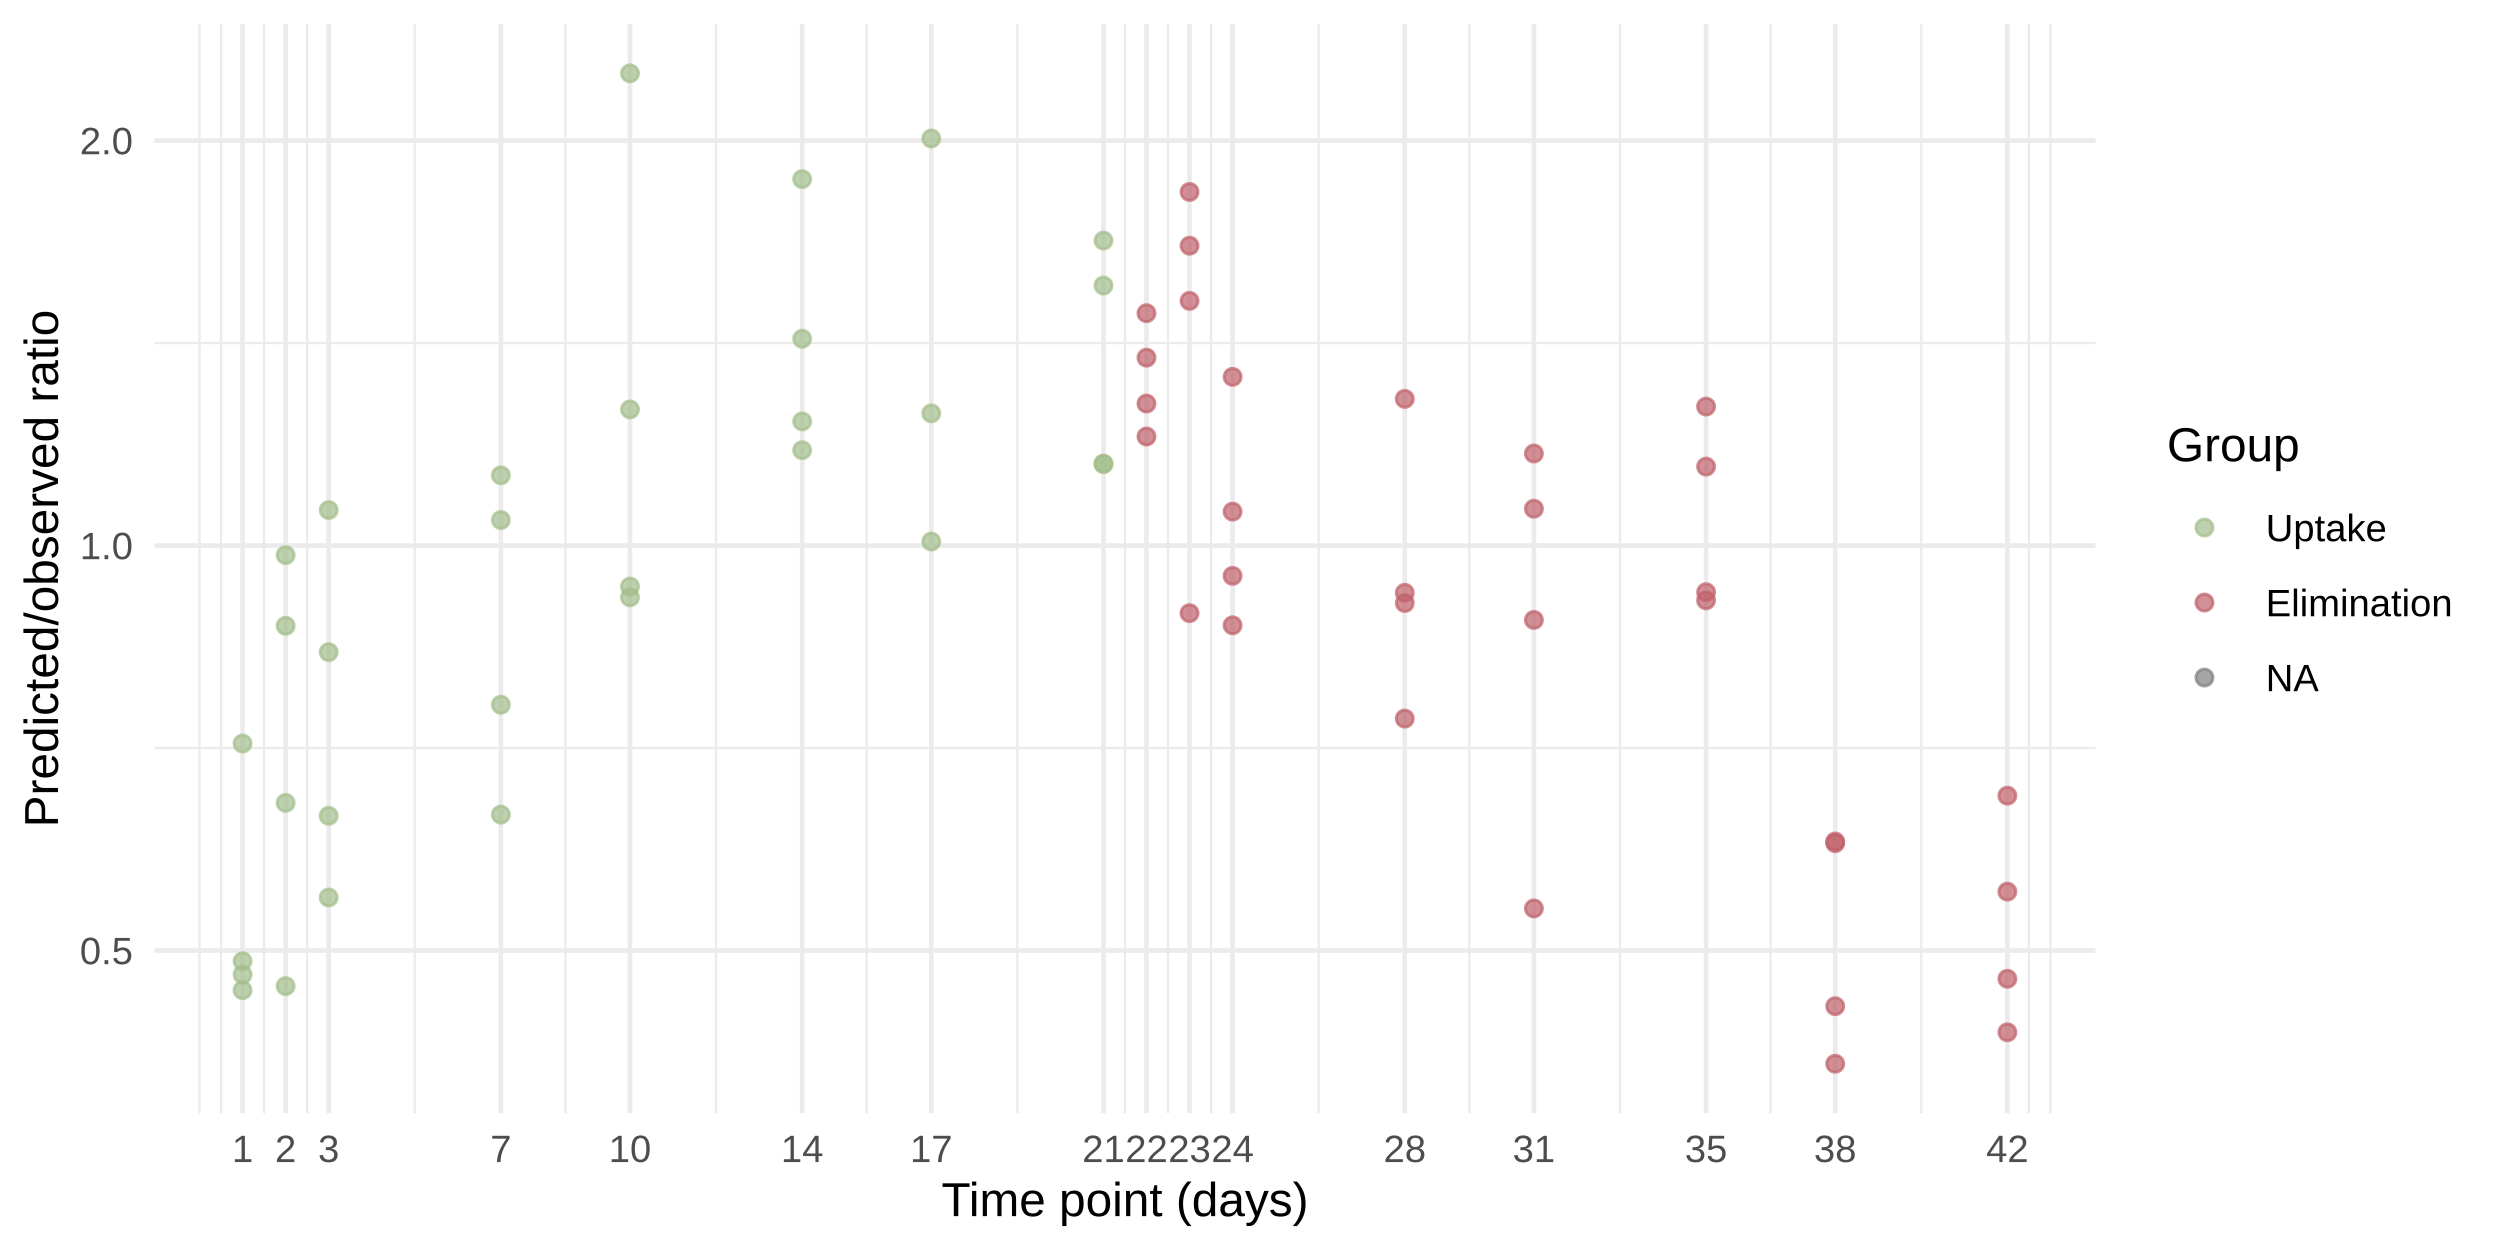
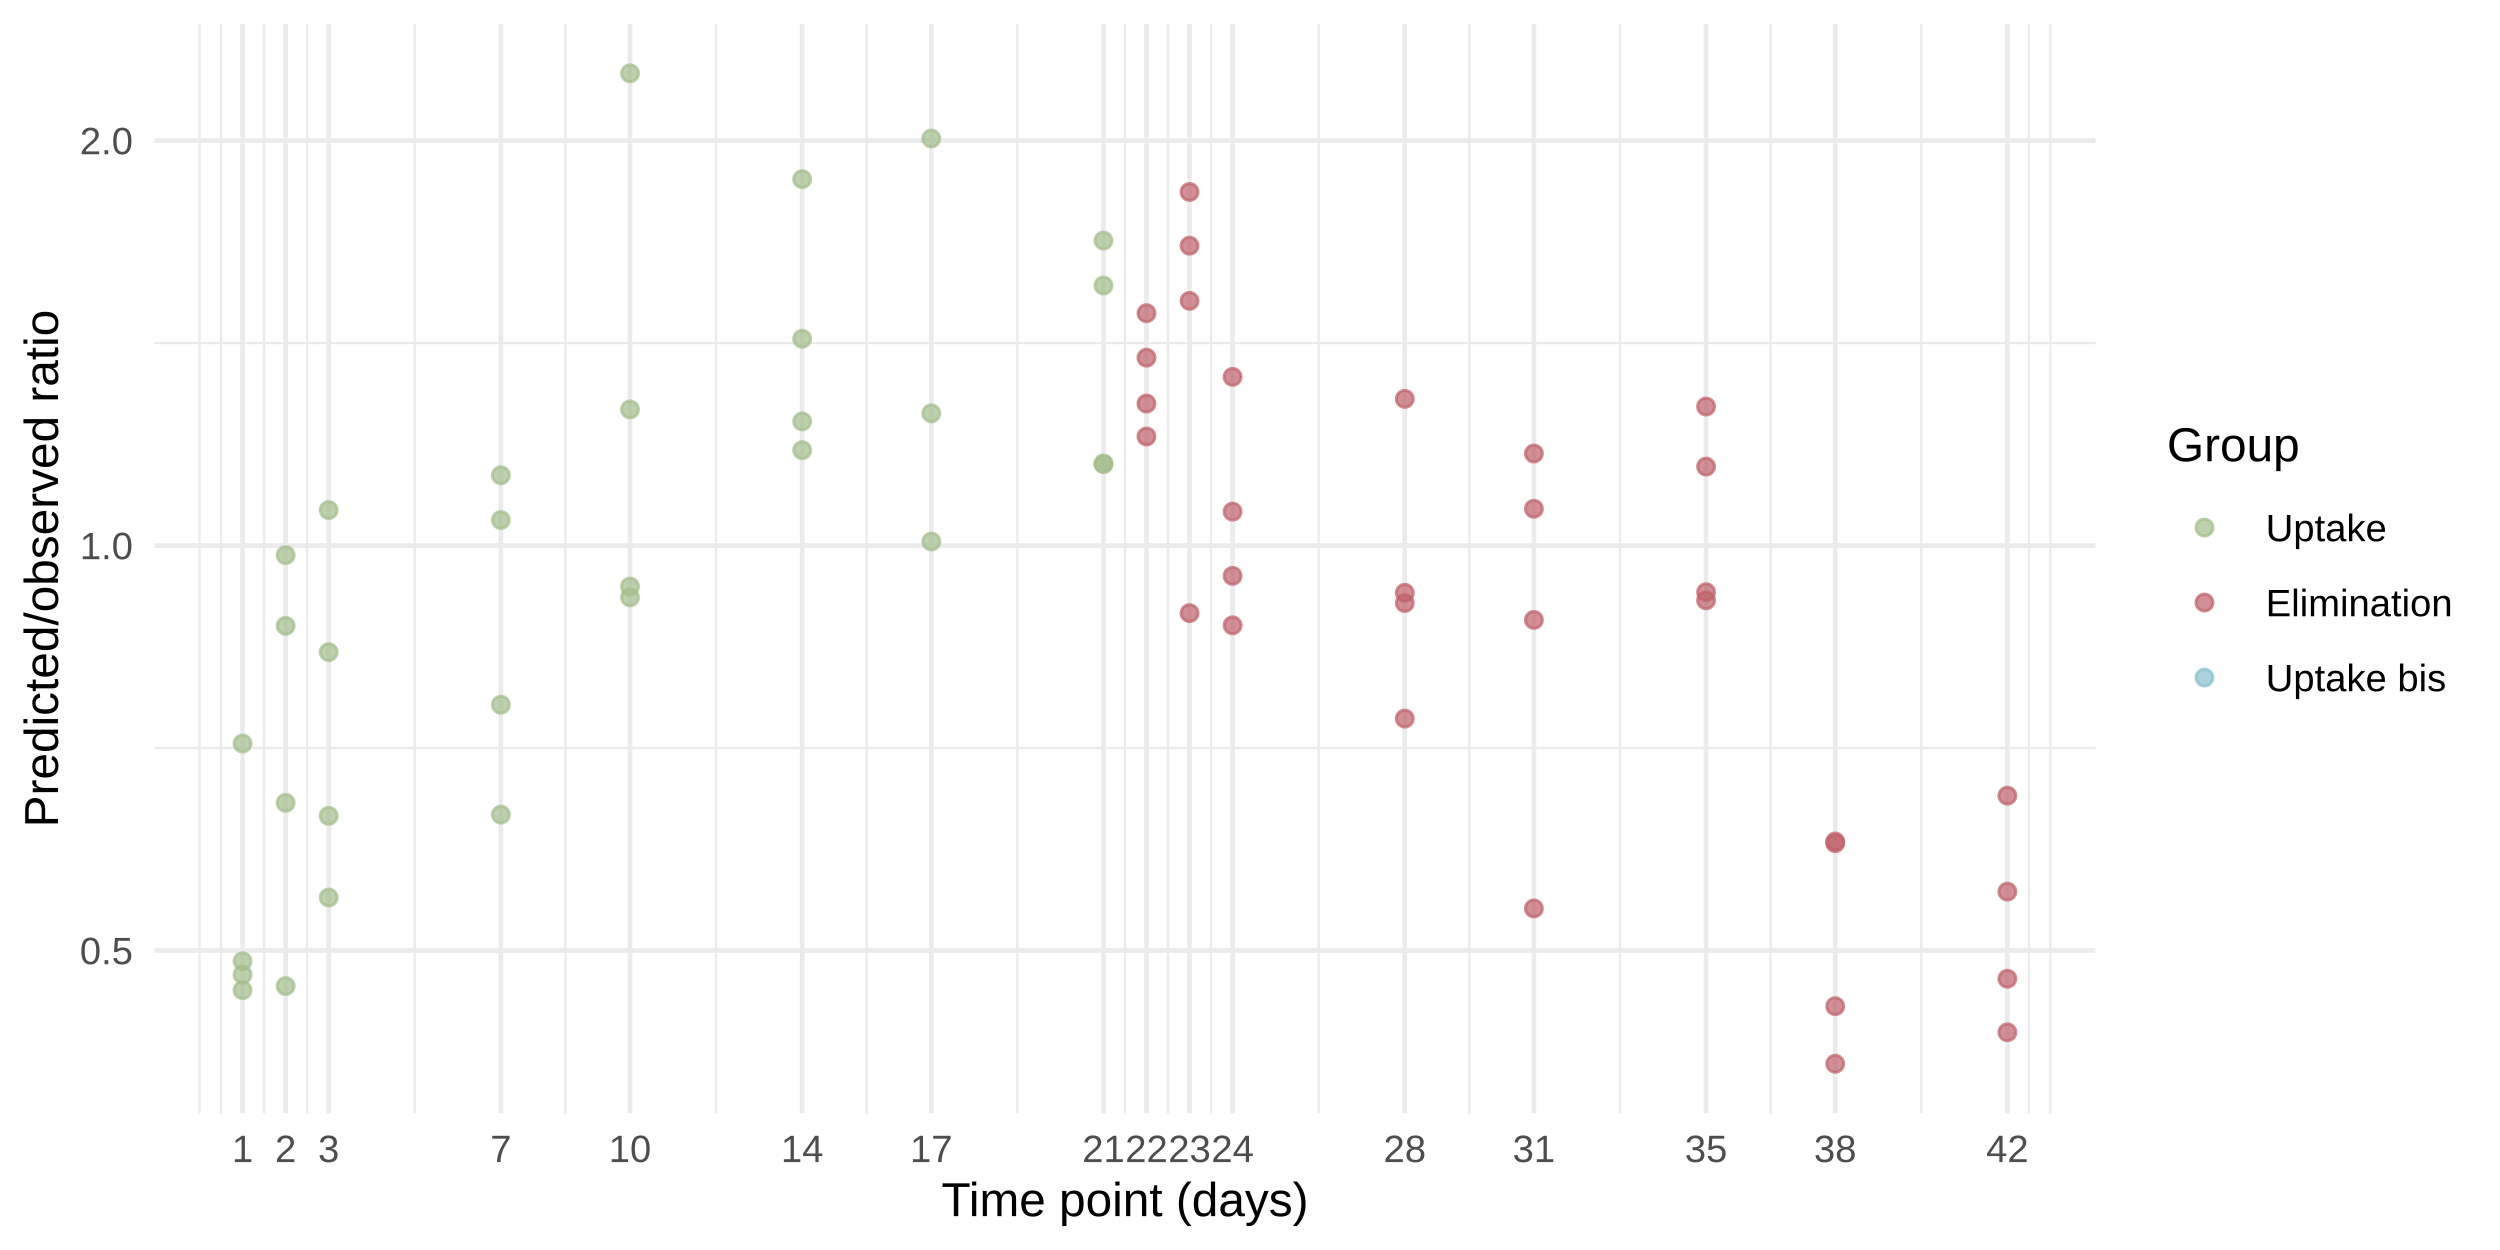
<svg xmlns="http://www.w3.org/2000/svg" width="576.00pt" height="288.00pt" viewBox="0 0 576.00 288.00">
  <g class="svglite">
    <defs>
      <style type="text/css">
    .svglite line, .svglite polyline, .svglite polygon, .svglite path, .svglite rect, .svglite circle {
      fill: none;
      stroke: #000000;
      stroke-linecap: round;
      stroke-linejoin: round;
      stroke-miterlimit: 10.00;
    }
    .svglite text {
      white-space: pre;
    }
    .svglite g.glyphgroup path {
      fill: inherit;
      stroke: none;
    }
  </style>
    </defs>
    <rect width="100%" height="100%" style="stroke: none; fill: #FFFFFF;" />
    <defs>
      <clipPath id="cpMC4wMHw1NzYuMDB8MC4wMHwyODguMDA=">
        <rect x="0.00" y="0.00" width="576.00" height="288.00" />
      </clipPath>
    </defs>
    <g clip-path="url(#cpMC4wMHw1NzYuMDB8MC4wMHwyODguMDA=)">
      <rect x="-0" y="0.00" width="576.00" height="288.00" style="stroke-width: 1.07; stroke: none; fill: #FFFFFF;" />
    </g>
    <defs>
      <clipPath id="cpMzUuNTZ8NDgyLjgzfDUuNDh8MjU2LjUw">
        <rect x="35.56" y="5.48" width="447.26" height="251.02" />
      </clipPath>
    </defs>
    <g clip-path="url(#cpMzUuNTZ8NDgyLjgzfDUuNDh8MjU2LjUw)">
      <polyline points="35.56,172.35 482.83,172.35 " style="stroke-width: 0.53; stroke: #EBEBEB; stroke-linecap: butt;" />
      <polyline points="35.56,79.04 482.83,79.04 " style="stroke-width: 0.53; stroke: #EBEBEB; stroke-linecap: butt;" />
      <polyline points="45.98,256.50 45.98,5.48 " style="stroke-width: 0.53; stroke: #EBEBEB; stroke-linecap: butt;" />
      <polyline points="50.94,256.50 50.94,5.48 " style="stroke-width: 0.53; stroke: #EBEBEB; stroke-linecap: butt;" />
      <polyline points="60.85,256.50 60.85,5.48 " style="stroke-width: 0.53; stroke: #EBEBEB; stroke-linecap: butt;" />
      <polyline points="70.77,256.50 70.77,5.48 " style="stroke-width: 0.53; stroke: #EBEBEB; stroke-linecap: butt;" />
      <polyline points="95.56,256.50 95.56,5.48 " style="stroke-width: 0.53; stroke: #EBEBEB; stroke-linecap: butt;" />
      <polyline points="130.27,256.50 130.27,5.48 " style="stroke-width: 0.53; stroke: #EBEBEB; stroke-linecap: butt;" />
      <polyline points="164.98,256.50 164.98,5.48 " style="stroke-width: 0.53; stroke: #EBEBEB; stroke-linecap: butt;" />
      <polyline points="199.69,256.50 199.69,5.48 " style="stroke-width: 0.53; stroke: #EBEBEB; stroke-linecap: butt;" />
      <polyline points="234.40,256.50 234.40,5.48 " style="stroke-width: 0.53; stroke: #EBEBEB; stroke-linecap: butt;" />
      <polyline points="259.20,256.50 259.20,5.48 " style="stroke-width: 0.53; stroke: #EBEBEB; stroke-linecap: butt;" />
      <polyline points="269.11,256.50 269.11,5.48 " style="stroke-width: 0.53; stroke: #EBEBEB; stroke-linecap: butt;" />
      <polyline points="279.03,256.50 279.03,5.48 " style="stroke-width: 0.53; stroke: #EBEBEB; stroke-linecap: butt;" />
      <polyline points="303.82,256.50 303.82,5.48 " style="stroke-width: 0.53; stroke: #EBEBEB; stroke-linecap: butt;" />
      <polyline points="338.53,256.50 338.53,5.48 " style="stroke-width: 0.53; stroke: #EBEBEB; stroke-linecap: butt;" />
      <polyline points="373.24,256.50 373.24,5.48 " style="stroke-width: 0.53; stroke: #EBEBEB; stroke-linecap: butt;" />
      <polyline points="407.95,256.50 407.95,5.48 " style="stroke-width: 0.53; stroke: #EBEBEB; stroke-linecap: butt;" />
      <polyline points="442.66,256.50 442.66,5.48 " style="stroke-width: 0.53; stroke: #EBEBEB; stroke-linecap: butt;" />
      <polyline points="467.46,256.50 467.46,5.48 " style="stroke-width: 0.53; stroke: #EBEBEB; stroke-linecap: butt;" />
      <polyline points="472.41,256.50 472.41,5.48 " style="stroke-width: 0.53; stroke: #EBEBEB; stroke-linecap: butt;" />
      <polyline points="35.56,219.00 482.83,219.00 " style="stroke-width: 1.07; stroke: #EBEBEB; stroke-linecap: butt;" />
      <polyline points="35.56,125.69 482.83,125.69 " style="stroke-width: 1.07; stroke: #EBEBEB; stroke-linecap: butt;" />
      <polyline points="35.56,32.39 482.83,32.39 " style="stroke-width: 1.07; stroke: #EBEBEB; stroke-linecap: butt;" />
      <polyline points="55.89,256.50 55.89,5.48 " style="stroke-width: 1.07; stroke: #EBEBEB; stroke-linecap: butt;" />
      <polyline points="65.81,256.50 65.81,5.48 " style="stroke-width: 1.07; stroke: #EBEBEB; stroke-linecap: butt;" />
      <polyline points="75.73,256.50 75.73,5.48 " style="stroke-width: 1.07; stroke: #EBEBEB; stroke-linecap: butt;" />
      <polyline points="115.40,256.50 115.40,5.48 " style="stroke-width: 1.07; stroke: #EBEBEB; stroke-linecap: butt;" />
      <polyline points="145.15,256.50 145.15,5.48 " style="stroke-width: 1.07; stroke: #EBEBEB; stroke-linecap: butt;" />
      <polyline points="184.82,256.50 184.82,5.48 " style="stroke-width: 1.07; stroke: #EBEBEB; stroke-linecap: butt;" />
      <polyline points="214.57,256.50 214.57,5.48 " style="stroke-width: 1.07; stroke: #EBEBEB; stroke-linecap: butt;" />
      <polyline points="254.24,256.50 254.24,5.48 " style="stroke-width: 1.07; stroke: #EBEBEB; stroke-linecap: butt;" />
      <polyline points="264.15,256.50 264.15,5.48 " style="stroke-width: 1.07; stroke: #EBEBEB; stroke-linecap: butt;" />
      <polyline points="274.07,256.50 274.07,5.48 " style="stroke-width: 1.07; stroke: #EBEBEB; stroke-linecap: butt;" />
      <polyline points="283.99,256.50 283.99,5.48 " style="stroke-width: 1.07; stroke: #EBEBEB; stroke-linecap: butt;" />
      <polyline points="323.66,256.50 323.66,5.48 " style="stroke-width: 1.07; stroke: #EBEBEB; stroke-linecap: butt;" />
      <polyline points="353.41,256.50 353.41,5.48 " style="stroke-width: 1.07; stroke: #EBEBEB; stroke-linecap: butt;" />
      <polyline points="393.08,256.50 393.08,5.48 " style="stroke-width: 1.07; stroke: #EBEBEB; stroke-linecap: butt;" />
      <polyline points="422.83,256.50 422.83,5.48 " style="stroke-width: 1.07; stroke: #EBEBEB; stroke-linecap: butt;" />
      <polyline points="462.50,256.50 462.50,5.48 " style="stroke-width: 1.07; stroke: #EBEBEB; stroke-linecap: butt;" />
      <circle cx="55.89" cy="221.46" r="1.95" style="stroke-width: 0.71; stroke: #A3BE8C; stroke-opacity: 0.70; fill: #A3BE8C; fill-opacity: 0.70;" />
      <circle cx="55.89" cy="171.31" r="1.95" style="stroke-width: 0.71; stroke: #A3BE8C; stroke-opacity: 0.70; fill: #A3BE8C; fill-opacity: 0.70;" />
      <circle cx="55.89" cy="228.14" r="1.95" style="stroke-width: 0.71; stroke: #A3BE8C; stroke-opacity: 0.70; fill: #A3BE8C; fill-opacity: 0.70;" />
      <circle cx="55.89" cy="224.53" r="1.95" style="stroke-width: 0.71; stroke: #A3BE8C; stroke-opacity: 0.70; fill: #A3BE8C; fill-opacity: 0.70;" />
      <circle cx="65.81" cy="144.19" r="1.95" style="stroke-width: 0.71; stroke: #A3BE8C; stroke-opacity: 0.70; fill: #A3BE8C; fill-opacity: 0.70;" />
      <circle cx="65.81" cy="127.90" r="1.95" style="stroke-width: 0.71; stroke: #A3BE8C; stroke-opacity: 0.70; fill: #A3BE8C; fill-opacity: 0.70;" />
      <circle cx="65.81" cy="184.98" r="1.95" style="stroke-width: 0.71; stroke: #A3BE8C; stroke-opacity: 0.70; fill: #A3BE8C; fill-opacity: 0.70;" />
      <circle cx="65.81" cy="227.20" r="1.95" style="stroke-width: 0.71; stroke: #A3BE8C; stroke-opacity: 0.70; fill: #A3BE8C; fill-opacity: 0.70;" />
      <circle cx="75.73" cy="117.51" r="1.95" style="stroke-width: 0.71; stroke: #A3BE8C; stroke-opacity: 0.70; fill: #A3BE8C; fill-opacity: 0.70;" />
      <circle cx="75.73" cy="150.25" r="1.95" style="stroke-width: 0.71; stroke: #A3BE8C; stroke-opacity: 0.70; fill: #A3BE8C; fill-opacity: 0.70;" />
      <circle cx="75.73" cy="206.78" r="1.95" style="stroke-width: 0.71; stroke: #A3BE8C; stroke-opacity: 0.70; fill: #A3BE8C; fill-opacity: 0.70;" />
      <circle cx="75.73" cy="187.97" r="1.95" style="stroke-width: 0.71; stroke: #A3BE8C; stroke-opacity: 0.70; fill: #A3BE8C; fill-opacity: 0.70;" />
      <circle cx="115.40" cy="109.51" r="1.95" style="stroke-width: 0.71; stroke: #A3BE8C; stroke-opacity: 0.70; fill: #A3BE8C; fill-opacity: 0.70;" />
      <circle cx="115.40" cy="119.81" r="1.95" style="stroke-width: 0.71; stroke: #A3BE8C; stroke-opacity: 0.70; fill: #A3BE8C; fill-opacity: 0.70;" />
      <circle cx="115.40" cy="162.37" r="1.95" style="stroke-width: 0.71; stroke: #A3BE8C; stroke-opacity: 0.70; fill: #A3BE8C; fill-opacity: 0.70;" />
      <circle cx="115.40" cy="187.69" r="1.95" style="stroke-width: 0.71; stroke: #A3BE8C; stroke-opacity: 0.70; fill: #A3BE8C; fill-opacity: 0.70;" />
      <circle cx="145.15" cy="94.33" r="1.95" style="stroke-width: 0.71; stroke: #A3BE8C; stroke-opacity: 0.70; fill: #A3BE8C; fill-opacity: 0.70;" />
      <circle cx="145.15" cy="16.89" r="1.95" style="stroke-width: 0.71; stroke: #A3BE8C; stroke-opacity: 0.70; fill: #A3BE8C; fill-opacity: 0.70;" />
      <circle cx="145.15" cy="135.14" r="1.95" style="stroke-width: 0.71; stroke: #A3BE8C; stroke-opacity: 0.70; fill: #A3BE8C; fill-opacity: 0.70;" />
      <circle cx="145.15" cy="137.63" r="1.95" style="stroke-width: 0.71; stroke: #A3BE8C; stroke-opacity: 0.70; fill: #A3BE8C; fill-opacity: 0.70;" />
      <circle cx="184.82" cy="78.05" r="1.95" style="stroke-width: 0.71; stroke: #A3BE8C; stroke-opacity: 0.70; fill: #A3BE8C; fill-opacity: 0.70;" />
      <circle cx="184.82" cy="41.27" r="1.95" style="stroke-width: 0.71; stroke: #A3BE8C; stroke-opacity: 0.70; fill: #A3BE8C; fill-opacity: 0.70;" />
      <circle cx="184.82" cy="103.72" r="1.95" style="stroke-width: 0.71; stroke: #A3BE8C; stroke-opacity: 0.70; fill: #A3BE8C; fill-opacity: 0.70;" />
      <circle cx="184.82" cy="97.09" r="1.95" style="stroke-width: 0.71; stroke: #A3BE8C; stroke-opacity: 0.70; fill: #A3BE8C; fill-opacity: 0.70;" />
      <circle cx="214.57" cy="31.91" r="1.95" style="stroke-width: 0.71; stroke: #A3BE8C; stroke-opacity: 0.70; fill: #A3BE8C; fill-opacity: 0.70;" />
      <circle cx="214.57" cy="124.77" r="1.95" style="stroke-width: 0.71; stroke: #A3BE8C; stroke-opacity: 0.70; fill: #A3BE8C; fill-opacity: 0.70;" />
      <circle cx="214.57" cy="95.23" r="1.95" style="stroke-width: 0.71; stroke: #A3BE8C; stroke-opacity: 0.70; fill: #A3BE8C; fill-opacity: 0.70;" />
      <circle cx="254.24" cy="55.43" r="1.95" style="stroke-width: 0.71; stroke: #A3BE8C; stroke-opacity: 0.70; fill: #A3BE8C; fill-opacity: 0.70;" />
      <circle cx="254.24" cy="106.81" r="1.95" style="stroke-width: 0.71; stroke: #A3BE8C; stroke-opacity: 0.70; fill: #A3BE8C; fill-opacity: 0.70;" />
      <circle cx="254.24" cy="65.78" r="1.95" style="stroke-width: 0.71; stroke: #A3BE8C; stroke-opacity: 0.70; fill: #A3BE8C; fill-opacity: 0.70;" />
      <circle cx="254.24" cy="106.92" r="1.95" style="stroke-width: 0.71; stroke: #A3BE8C; stroke-opacity: 0.70; fill: #A3BE8C; fill-opacity: 0.70;" />
      <circle cx="264.15" cy="82.41" r="1.95" style="stroke-width: 0.71; stroke: #BF616A; stroke-opacity: 0.70; fill: #BF616A; fill-opacity: 0.70;" />
      <circle cx="264.15" cy="92.98" r="1.95" style="stroke-width: 0.71; stroke: #BF616A; stroke-opacity: 0.70; fill: #BF616A; fill-opacity: 0.70;" />
      <circle cx="264.15" cy="100.57" r="1.95" style="stroke-width: 0.71; stroke: #BF616A; stroke-opacity: 0.70; fill: #BF616A; fill-opacity: 0.70;" />
      <circle cx="264.15" cy="72.16" r="1.95" style="stroke-width: 0.71; stroke: #BF616A; stroke-opacity: 0.70; fill: #BF616A; fill-opacity: 0.70;" />
      <circle cx="274.07" cy="141.27" r="1.95" style="stroke-width: 0.71; stroke: #BF616A; stroke-opacity: 0.70; fill: #BF616A; fill-opacity: 0.70;" />
      <circle cx="274.07" cy="69.32" r="1.95" style="stroke-width: 0.71; stroke: #BF616A; stroke-opacity: 0.70; fill: #BF616A; fill-opacity: 0.70;" />
      <circle cx="274.07" cy="44.23" r="1.95" style="stroke-width: 0.71; stroke: #BF616A; stroke-opacity: 0.70; fill: #BF616A; fill-opacity: 0.70;" />
      <circle cx="274.07" cy="56.61" r="1.95" style="stroke-width: 0.71; stroke: #BF616A; stroke-opacity: 0.70; fill: #BF616A; fill-opacity: 0.70;" />
      <circle cx="283.99" cy="86.83" r="1.95" style="stroke-width: 0.71; stroke: #BF616A; stroke-opacity: 0.70; fill: #BF616A; fill-opacity: 0.70;" />
      <circle cx="283.99" cy="132.68" r="1.95" style="stroke-width: 0.71; stroke: #BF616A; stroke-opacity: 0.70; fill: #BF616A; fill-opacity: 0.70;" />
      <circle cx="283.99" cy="117.88" r="1.95" style="stroke-width: 0.71; stroke: #BF616A; stroke-opacity: 0.70; fill: #BF616A; fill-opacity: 0.70;" />
      <circle cx="283.99" cy="144.07" r="1.95" style="stroke-width: 0.71; stroke: #BF616A; stroke-opacity: 0.70; fill: #BF616A; fill-opacity: 0.70;" />
      <circle cx="323.66" cy="165.56" r="1.95" style="stroke-width: 0.71; stroke: #BF616A; stroke-opacity: 0.70; fill: #BF616A; fill-opacity: 0.70;" />
      <circle cx="323.66" cy="91.90" r="1.95" style="stroke-width: 0.71; stroke: #BF616A; stroke-opacity: 0.70; fill: #BF616A; fill-opacity: 0.70;" />
      <circle cx="323.66" cy="136.58" r="1.95" style="stroke-width: 0.71; stroke: #BF616A; stroke-opacity: 0.70; fill: #BF616A; fill-opacity: 0.70;" />
      <circle cx="323.66" cy="138.93" r="1.95" style="stroke-width: 0.71; stroke: #BF616A; stroke-opacity: 0.70; fill: #BF616A; fill-opacity: 0.70;" />
      <circle cx="353.41" cy="209.30" r="1.95" style="stroke-width: 0.71; stroke: #BF616A; stroke-opacity: 0.70; fill: #BF616A; fill-opacity: 0.70;" />
      <circle cx="353.41" cy="104.49" r="1.95" style="stroke-width: 0.71; stroke: #BF616A; stroke-opacity: 0.70; fill: #BF616A; fill-opacity: 0.70;" />
      <circle cx="353.41" cy="117.21" r="1.95" style="stroke-width: 0.71; stroke: #BF616A; stroke-opacity: 0.70; fill: #BF616A; fill-opacity: 0.70;" />
      <circle cx="353.41" cy="142.83" r="1.95" style="stroke-width: 0.71; stroke: #BF616A; stroke-opacity: 0.70; fill: #BF616A; fill-opacity: 0.70;" />
      <circle cx="393.08" cy="107.51" r="1.95" style="stroke-width: 0.71; stroke: #BF616A; stroke-opacity: 0.70; fill: #BF616A; fill-opacity: 0.70;" />
      <circle cx="393.08" cy="138.31" r="1.95" style="stroke-width: 0.71; stroke: #BF616A; stroke-opacity: 0.70; fill: #BF616A; fill-opacity: 0.70;" />
      <circle cx="393.08" cy="136.44" r="1.95" style="stroke-width: 0.71; stroke: #BF616A; stroke-opacity: 0.70; fill: #BF616A; fill-opacity: 0.70;" />
      <circle cx="393.08" cy="93.67" r="1.95" style="stroke-width: 0.71; stroke: #BF616A; stroke-opacity: 0.70; fill: #BF616A; fill-opacity: 0.70;" />
      <circle cx="422.83" cy="231.82" r="1.95" style="stroke-width: 0.71; stroke: #BF616A; stroke-opacity: 0.70; fill: #BF616A; fill-opacity: 0.70;" />
      <circle cx="422.83" cy="245.09" r="1.95" style="stroke-width: 0.71; stroke: #BF616A; stroke-opacity: 0.70; fill: #BF616A; fill-opacity: 0.70;" />
      <circle cx="422.83" cy="194.27" r="1.95" style="stroke-width: 0.71; stroke: #BF616A; stroke-opacity: 0.70; fill: #BF616A; fill-opacity: 0.70;" />
      <circle cx="422.83" cy="193.88" r="1.95" style="stroke-width: 0.71; stroke: #BF616A; stroke-opacity: 0.70; fill: #BF616A; fill-opacity: 0.70;" />
      <circle cx="462.50" cy="237.84" r="1.95" style="stroke-width: 0.71; stroke: #BF616A; stroke-opacity: 0.70; fill: #BF616A; fill-opacity: 0.70;" />
      <circle cx="462.50" cy="183.32" r="1.95" style="stroke-width: 0.71; stroke: #BF616A; stroke-opacity: 0.70; fill: #BF616A; fill-opacity: 0.70;" />
      <circle cx="462.50" cy="205.43" r="1.95" style="stroke-width: 0.71; stroke: #BF616A; stroke-opacity: 0.70; fill: #BF616A; fill-opacity: 0.70;" />
      <circle cx="462.50" cy="225.51" r="1.95" style="stroke-width: 0.71; stroke: #BF616A; stroke-opacity: 0.70; fill: #BF616A; fill-opacity: 0.70;" />
    </g>
    <g clip-path="url(#cpMC4wMHw1NzYuMDB8MC4wMHwyODguMDA=)">
      <text x="30.63" y="222.15" text-anchor="end" style="font-size: 8.80px;fill: #4D4D4D; font-family: &quot;Arial&quot;;" textLength="12.22px" lengthAdjust="spacingAndGlyphs">0.5</text>
      <text x="30.63" y="128.84" text-anchor="end" style="font-size: 8.80px;fill: #4D4D4D; font-family: &quot;Arial&quot;;" textLength="12.22px" lengthAdjust="spacingAndGlyphs">1.0</text>
      <text x="30.63" y="35.54" text-anchor="end" style="font-size: 8.80px;fill: #4D4D4D; font-family: &quot;Arial&quot;;" textLength="12.22px" lengthAdjust="spacingAndGlyphs">2.0</text>
      <text x="55.89" y="267.74" text-anchor="middle" style="font-size: 8.80px;fill: #4D4D4D; font-family: &quot;Arial&quot;;" textLength="4.89px" lengthAdjust="spacingAndGlyphs">1</text>
      <text x="65.81" y="267.74" text-anchor="middle" style="font-size: 8.80px;fill: #4D4D4D; font-family: &quot;Arial&quot;;" textLength="4.89px" lengthAdjust="spacingAndGlyphs">2</text>
      <text x="75.73" y="267.74" text-anchor="middle" style="font-size: 8.80px;fill: #4D4D4D; font-family: &quot;Arial&quot;;" textLength="4.89px" lengthAdjust="spacingAndGlyphs">3</text>
      <text x="115.40" y="267.74" text-anchor="middle" style="font-size: 8.80px;fill: #4D4D4D; font-family: &quot;Arial&quot;;" textLength="4.89px" lengthAdjust="spacingAndGlyphs">7</text>
      <text x="145.15" y="267.74" text-anchor="middle" style="font-size: 8.80px;fill: #4D4D4D; font-family: &quot;Arial&quot;;" textLength="9.78px" lengthAdjust="spacingAndGlyphs">10</text>
      <text x="184.82" y="267.74" text-anchor="middle" style="font-size: 8.80px;fill: #4D4D4D; font-family: &quot;Arial&quot;;" textLength="9.78px" lengthAdjust="spacingAndGlyphs">14</text>
      <text x="214.57" y="267.74" text-anchor="middle" style="font-size: 8.80px;fill: #4D4D4D; font-family: &quot;Arial&quot;;" textLength="9.78px" lengthAdjust="spacingAndGlyphs">17</text>
      <text x="254.24" y="267.74" text-anchor="middle" style="font-size: 8.80px;fill: #4D4D4D; font-family: &quot;Arial&quot;;" textLength="9.78px" lengthAdjust="spacingAndGlyphs">21</text>
      <text x="264.15" y="267.74" text-anchor="middle" style="font-size: 8.80px;fill: #4D4D4D; font-family: &quot;Arial&quot;;" textLength="9.78px" lengthAdjust="spacingAndGlyphs">22</text>
      <text x="274.07" y="267.74" text-anchor="middle" style="font-size: 8.80px;fill: #4D4D4D; font-family: &quot;Arial&quot;;" textLength="9.78px" lengthAdjust="spacingAndGlyphs">23</text>
      <text x="283.99" y="267.74" text-anchor="middle" style="font-size: 8.80px;fill: #4D4D4D; font-family: &quot;Arial&quot;;" textLength="9.78px" lengthAdjust="spacingAndGlyphs">24</text>
      <text x="323.66" y="267.74" text-anchor="middle" style="font-size: 8.80px;fill: #4D4D4D; font-family: &quot;Arial&quot;;" textLength="9.78px" lengthAdjust="spacingAndGlyphs">28</text>
      <text x="353.41" y="267.74" text-anchor="middle" style="font-size: 8.80px;fill: #4D4D4D; font-family: &quot;Arial&quot;;" textLength="9.78px" lengthAdjust="spacingAndGlyphs">31</text>
      <text x="393.08" y="267.74" text-anchor="middle" style="font-size: 8.80px;fill: #4D4D4D; font-family: &quot;Arial&quot;;" textLength="9.78px" lengthAdjust="spacingAndGlyphs">35</text>
      <text x="422.83" y="267.74" text-anchor="middle" style="font-size: 8.80px;fill: #4D4D4D; font-family: &quot;Arial&quot;;" textLength="9.78px" lengthAdjust="spacingAndGlyphs">38</text>
      <text x="462.50" y="267.74" text-anchor="middle" style="font-size: 8.80px;fill: #4D4D4D; font-family: &quot;Arial&quot;;" textLength="9.78px" lengthAdjust="spacingAndGlyphs">42</text>
      <text x="259.20" y="280.20" text-anchor="middle" style="font-size: 11.00px; font-family: &quot;Arial&quot;;" textLength="84.59px" lengthAdjust="spacingAndGlyphs">Time point (days)</text>
      <text transform="translate(13.36,130.99) rotate(-90)" text-anchor="middle" style="font-size: 11.00px; font-family: &quot;Arial&quot;;" textLength="119.31px" lengthAdjust="spacingAndGlyphs">Predicted/observed ratio</text>
      <text x="499.27" y="106.27" style="font-size: 11.00px; font-family: &quot;Arial&quot;;" textLength="30.59px" lengthAdjust="spacingAndGlyphs">Group</text>
      <circle cx="507.91" cy="121.55" r="1.95" style="stroke-width: 0.71; stroke: #A3BE8C; stroke-opacity: 0.70; fill: #A3BE8C; fill-opacity: 0.70;" />
      <circle cx="507.91" cy="138.83" r="1.95" style="stroke-width: 0.71; stroke: #BF616A; stroke-opacity: 0.70; fill: #BF616A; fill-opacity: 0.70;" />
-       <circle cx="507.91" cy="156.11" r="1.95" style="stroke-width: 0.71; stroke: #7F7F7F; stroke-opacity: 0.70; fill: #7F7F7F; fill-opacity: 0.70;" />
+       <circle cx="507.91" cy="156.11" r="1.95" style="stroke-width: 0.71; stroke: #88C0D0; stroke-opacity: 0.70; fill: #88C0D0; fill-opacity: 0.70;" />
      <text x="522.03" y="124.70" style="font-size: 8.80px; font-family: &quot;Arial&quot;;" textLength="27.88px" lengthAdjust="spacingAndGlyphs">Uptake</text>
      <text x="522.03" y="141.98" style="font-size: 8.80px; font-family: &quot;Arial&quot;;" textLength="43.02px" lengthAdjust="spacingAndGlyphs">Elimination</text>
-       <text x="522.03" y="159.26" style="font-size: 8.80px; font-family: &quot;Arial&quot;;" textLength="12.23px" lengthAdjust="spacingAndGlyphs">NA</text>
+       <text x="522.03" y="159.26" style="font-size: 8.80px; font-family: &quot;Arial&quot;;" textLength="41.56px" lengthAdjust="spacingAndGlyphs">Uptake bis</text>
    </g>
  </g>
</svg>
